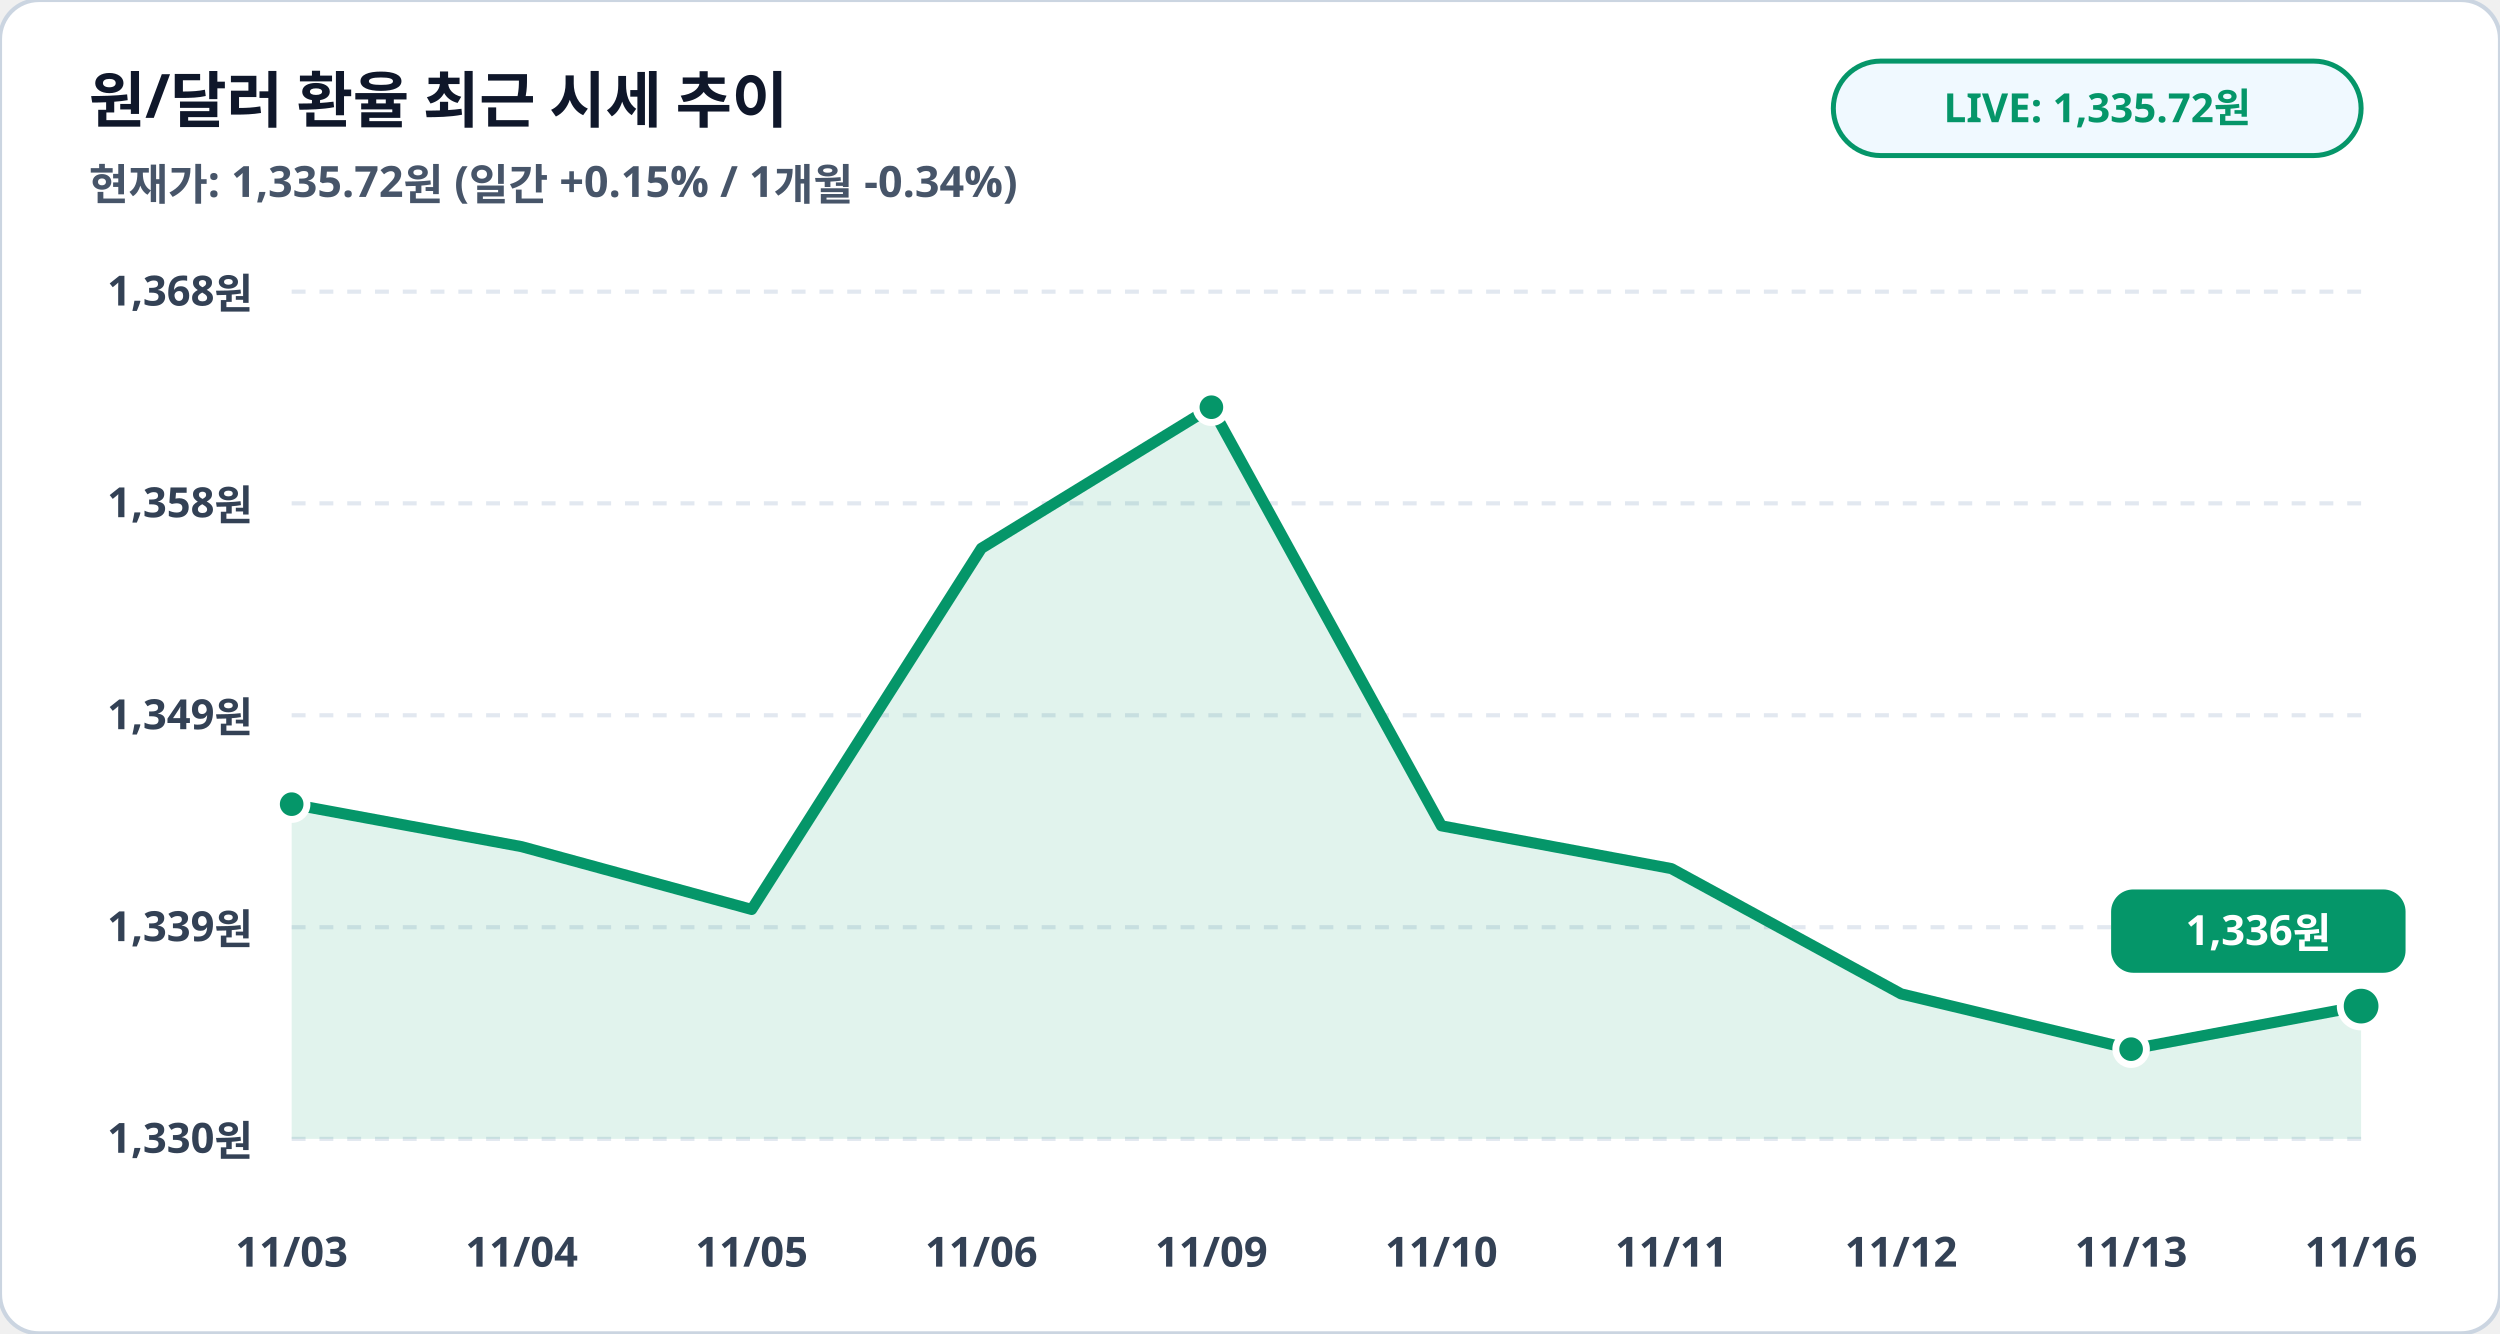
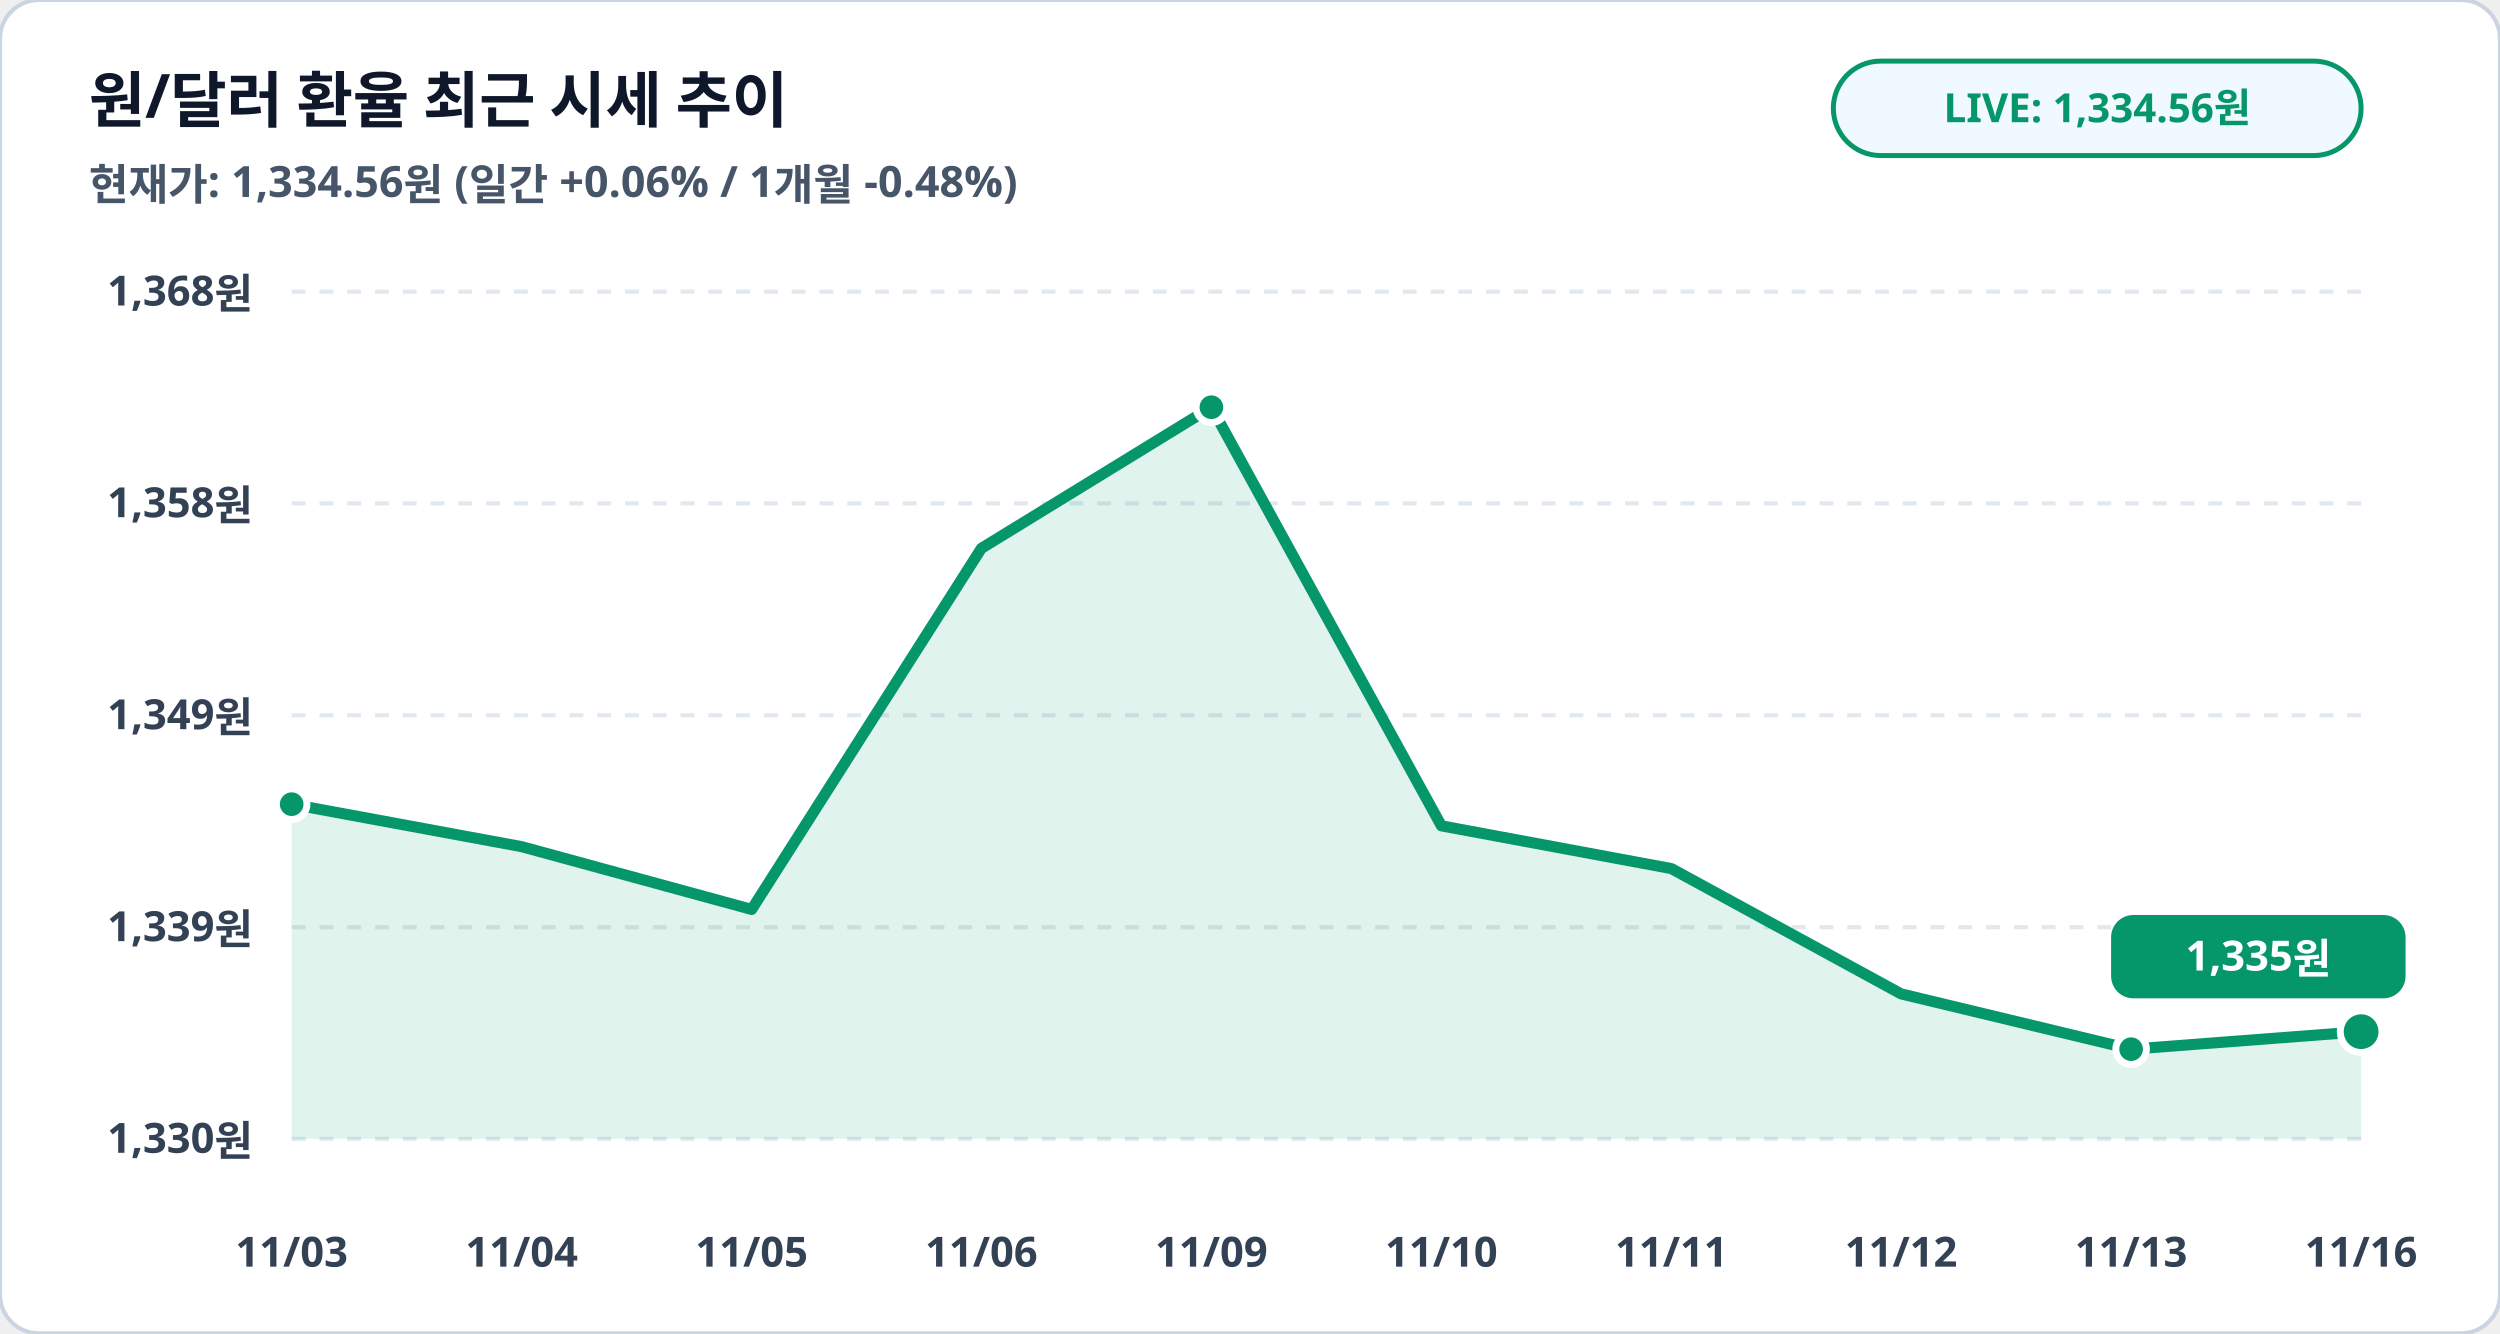
<svg xmlns="http://www.w3.org/2000/svg" viewBox="0 0 900 480" width="100%" height="100%">
  <rect width="900" height="480" rx="14" fill="#ffffff" stroke="#cbd5e1" stroke-width="1.5" />
  <text x="32" y="44" fill="#0f172a" font-family="Pretendard, sans-serif" font-size="22" font-weight="900">원/달러 환율 최근 시세 추이</text>
-   <text x="32" y="72" fill="#475569" font-family="Pretendard, sans-serif" font-size="15.5" font-weight="600">현재가: 1,335.72원 (일간 +0.15% / 1개월 -0.34%)</text>
+   <text x="32" y="72" fill="#475569" font-family="Pretendard, sans-serif" font-size="15.5" font-weight="600">현재가: 1,334.56원 (일간 +0.06% / 1개월 -0.48%)</text>
  <rect x="660" y="22" width="190" height="34" rx="17" fill="#f0f9ff" stroke="#059669" stroke-width="1.8" />
-   <text x="755" y="44" fill="#059669" font-family="Pretendard, sans-serif" font-size="14.5" font-weight="800" text-anchor="middle">LIVE: 1,335.72원</text>
+   <text x="755" y="44" fill="#059669" font-family="Pretendard, sans-serif" font-size="14.5" font-weight="800" text-anchor="middle">LIVE: 1,334.56원</text>
  <line x1="105" y1="105.0" x2="850" y2="105.0" stroke="#e2e8f0" stroke-width="1.5" stroke-dasharray="5,5" />
  <text x="91" y="110.0" fill="#334155" font-family="Pretendard, sans-serif" font-size="15" font-weight="700" text-anchor="end">1,368원</text>
  <line x1="105" y1="181.2" x2="850" y2="181.2" stroke="#e2e8f0" stroke-width="1.5" stroke-dasharray="5,5" />
  <text x="91" y="186.2" fill="#334155" font-family="Pretendard, sans-serif" font-size="15" font-weight="700" text-anchor="end">1,358원</text>
  <line x1="105" y1="257.5" x2="850" y2="257.5" stroke="#e2e8f0" stroke-width="1.5" stroke-dasharray="5,5" />
  <text x="91" y="262.5" fill="#334155" font-family="Pretendard, sans-serif" font-size="15" font-weight="700" text-anchor="end">1,349원</text>
  <line x1="105" y1="333.8" x2="850" y2="333.8" stroke="#e2e8f0" stroke-width="1.5" stroke-dasharray="5,5" />
  <text x="91" y="338.8" fill="#334155" font-family="Pretendard, sans-serif" font-size="15" font-weight="700" text-anchor="end">1,339원</text>
  <line x1="105" y1="410.0" x2="850" y2="410.0" stroke="#e2e8f0" stroke-width="1.5" stroke-dasharray="5,5" />
  <text x="91" y="415.0" fill="#334155" font-family="Pretendard, sans-serif" font-size="15" font-weight="700" text-anchor="end">1,330원</text>
-   <polygon points="105.0,410.0 105.0,289.5 187.8,304.8 270.6,327.4 353.3,197.4 436.1,146.6 518.9,297.3 601.7,312.7 684.4,357.8 767.2,377.7 850.0,362.2 850.0,410.0" fill="#059669" fill-opacity="0.12" />
-   <polyline fill="none" stroke="#059669" stroke-width="4" stroke-linecap="round" stroke-linejoin="round" points="105.0,289.5 187.8,304.8 270.6,327.4 353.3,197.4 436.1,146.6 518.9,297.3 601.7,312.7 684.4,357.8 767.2,377.7 850.0,362.2" />
+   <polygon points="105.0,410.0 105.0,289.5 187.8,304.8 270.6,327.4 353.3,197.4 436.1,146.6 518.9,297.3 601.7,312.7 684.4,357.8 767.2,377.7 850.0,371.4 850.0,410.0" fill="#059669" fill-opacity="0.12" />
+   <polyline fill="none" stroke="#059669" stroke-width="4" stroke-linecap="round" stroke-linejoin="round" points="105.0,289.5 187.8,304.8 270.6,327.4 353.3,197.4 436.1,146.6 518.9,297.3 601.7,312.7 684.4,357.8 767.2,377.7 850.0,371.4" />
  <circle cx="105.0" cy="289.5" r="5.5" fill="#059669" stroke="#ffffff" stroke-width="2.5" />
  <circle cx="436.1" cy="146.6" r="5.5" fill="#059669" stroke="#ffffff" stroke-width="2.5" />
  <circle cx="767.2" cy="377.7" r="5.5" fill="#059669" stroke="#ffffff" stroke-width="2.5" />
-   <circle cx="850.0" cy="362.2" r="7.5" fill="#059669" stroke="#ffffff" stroke-width="2.5" />
-   <rect x="760.0" y="320.2" width="106" height="30" rx="8" fill="#059669" />
-   <text x="813.0" y="340.2" fill="#ffffff" font-family="Pretendard, sans-serif" font-size="15" font-weight="800" text-anchor="middle">1,336원</text>
+   <circle cx="850.0" cy="371.4" r="7.5" fill="#059669" stroke="#ffffff" stroke-width="2.5" />
+   <rect x="760.0" y="329.4" width="106" height="30" rx="8" fill="#059669" />
+   <text x="813.0" y="349.4" fill="#ffffff" font-family="Pretendard, sans-serif" font-size="15" font-weight="800" text-anchor="middle">1,335원</text>
  <text x="105.0" y="456" fill="#334155" font-family="Pretendard, sans-serif" font-size="15" font-weight="700" text-anchor="middle">11/03</text>
  <text x="187.8" y="456" fill="#334155" font-family="Pretendard, sans-serif" font-size="15" font-weight="700" text-anchor="middle">11/04</text>
  <text x="270.6" y="456" fill="#334155" font-family="Pretendard, sans-serif" font-size="15" font-weight="700" text-anchor="middle">11/05</text>
  <text x="353.3" y="456" fill="#334155" font-family="Pretendard, sans-serif" font-size="15" font-weight="700" text-anchor="middle">11/06</text>
  <text x="436.1" y="456" fill="#334155" font-family="Pretendard, sans-serif" font-size="15" font-weight="700" text-anchor="middle">11/09</text>
  <text x="518.9" y="456" fill="#334155" font-family="Pretendard, sans-serif" font-size="15" font-weight="700" text-anchor="middle">11/10</text>
  <text x="601.7" y="456" fill="#334155" font-family="Pretendard, sans-serif" font-size="15" font-weight="700" text-anchor="middle">11/11</text>
  <text x="684.4" y="456" fill="#334155" font-family="Pretendard, sans-serif" font-size="15" font-weight="700" text-anchor="middle">11/12</text>
  <text x="767.2" y="456" fill="#334155" font-family="Pretendard, sans-serif" font-size="15" font-weight="700" text-anchor="middle">11/13</text>
  <text x="850.0" y="456" fill="#334155" font-family="Pretendard, sans-serif" font-size="15" font-weight="700" text-anchor="middle">11/16</text>
</svg>
